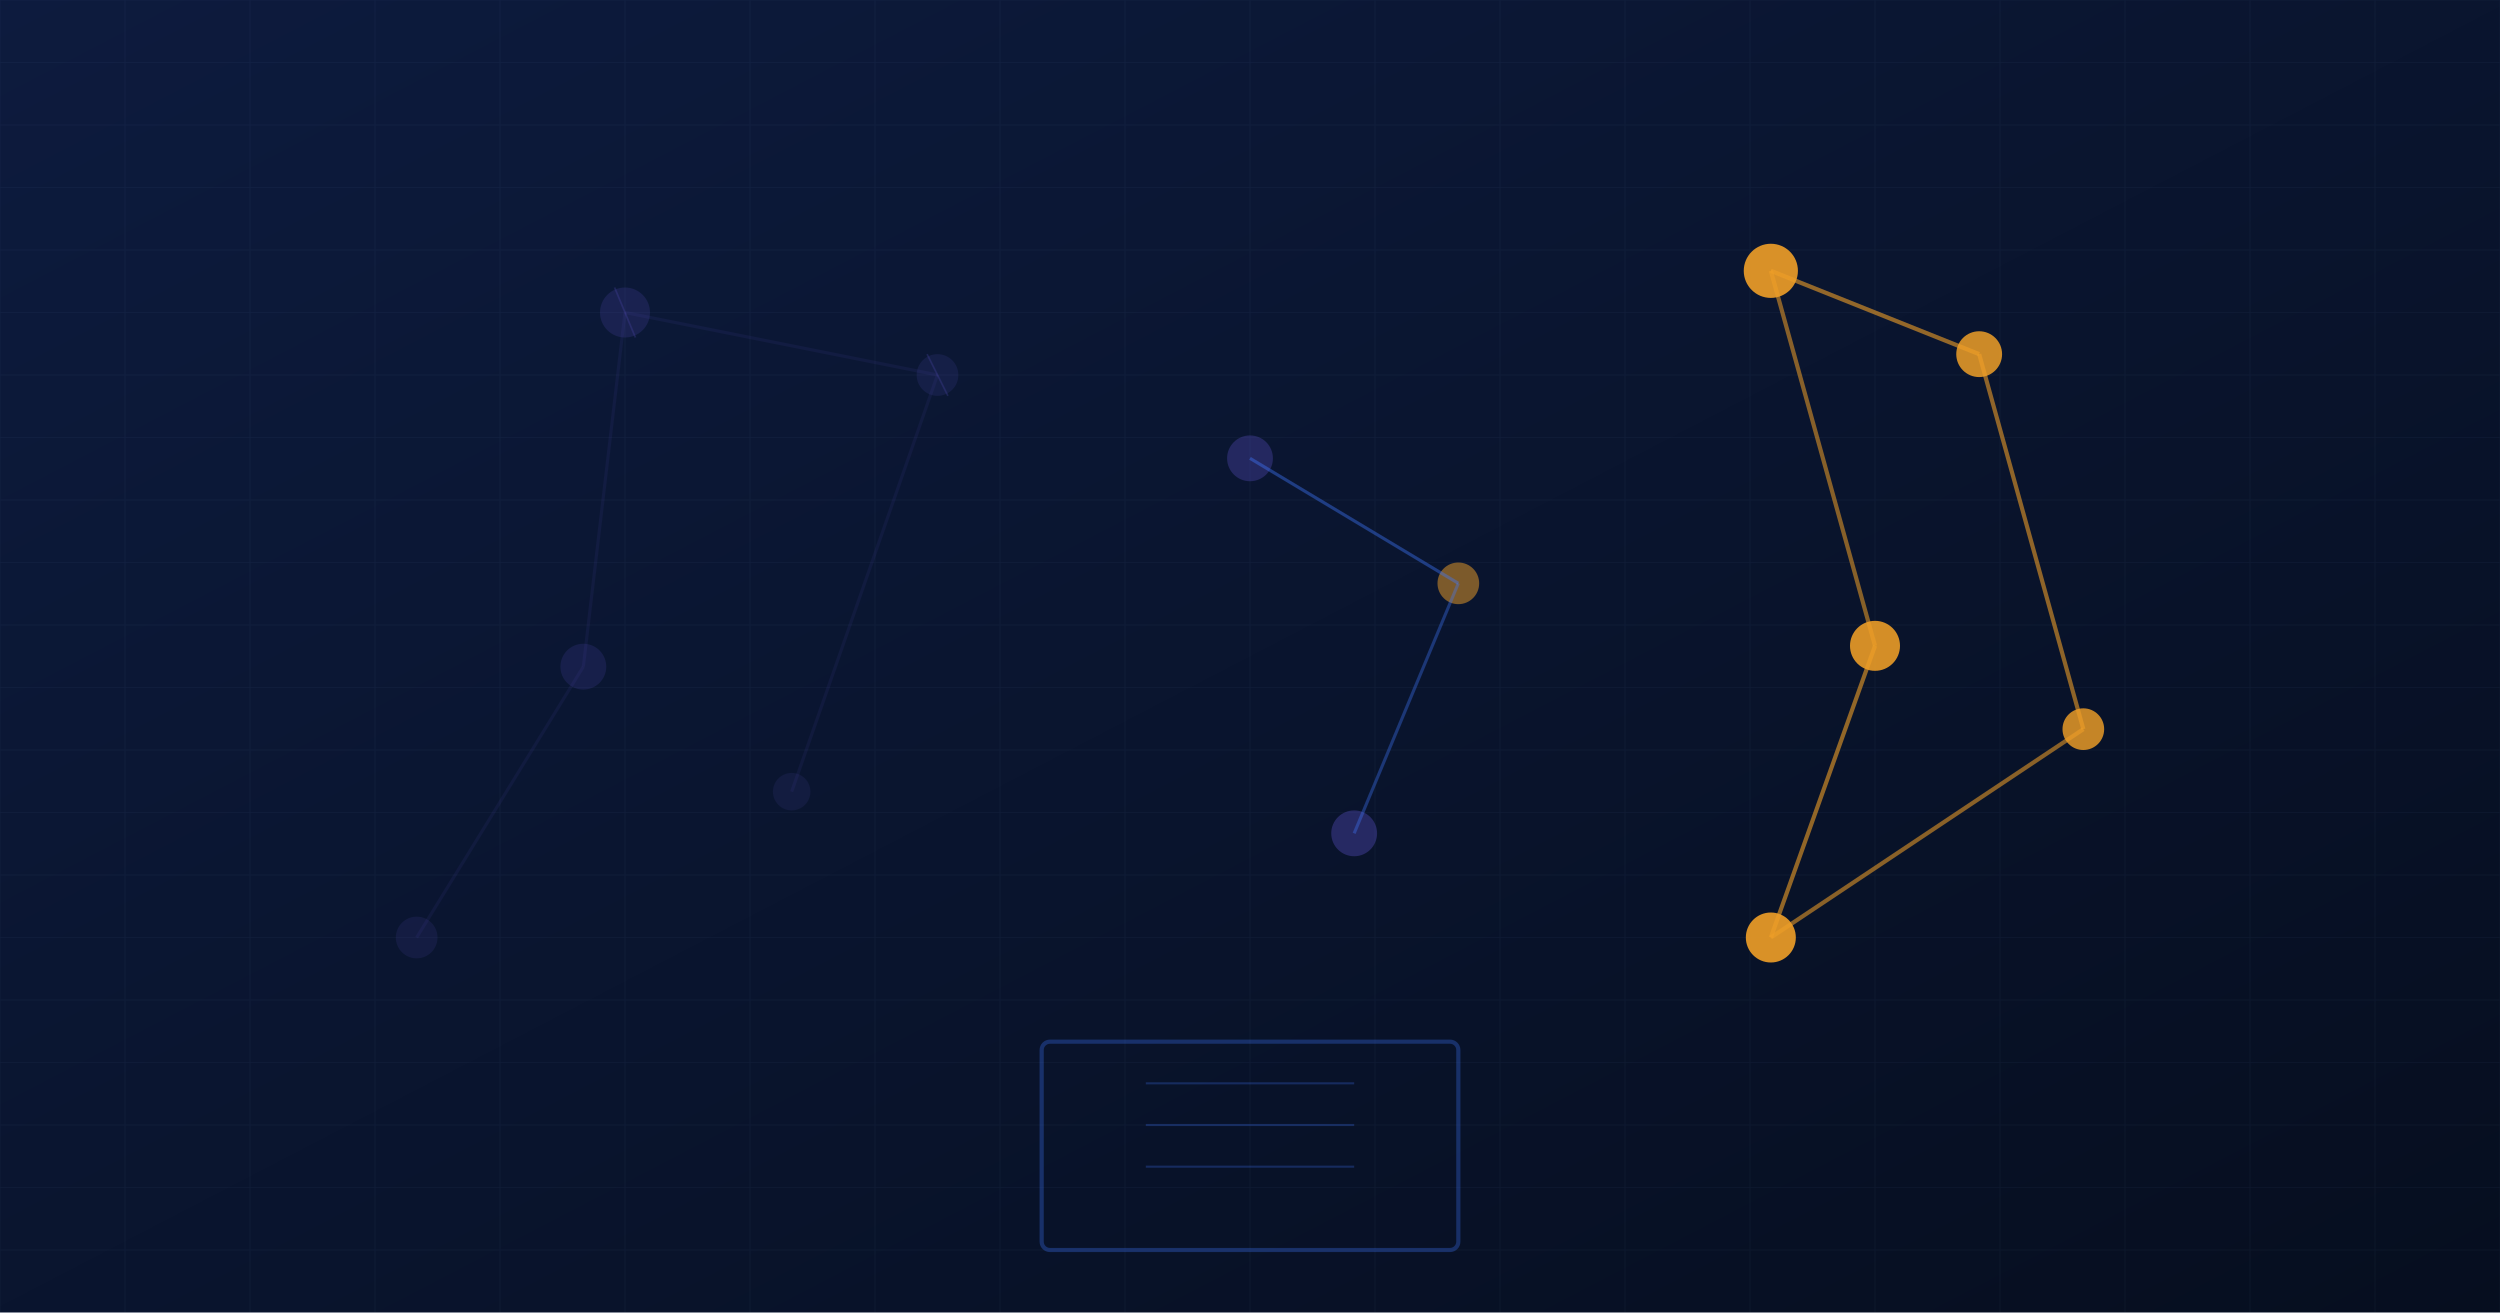
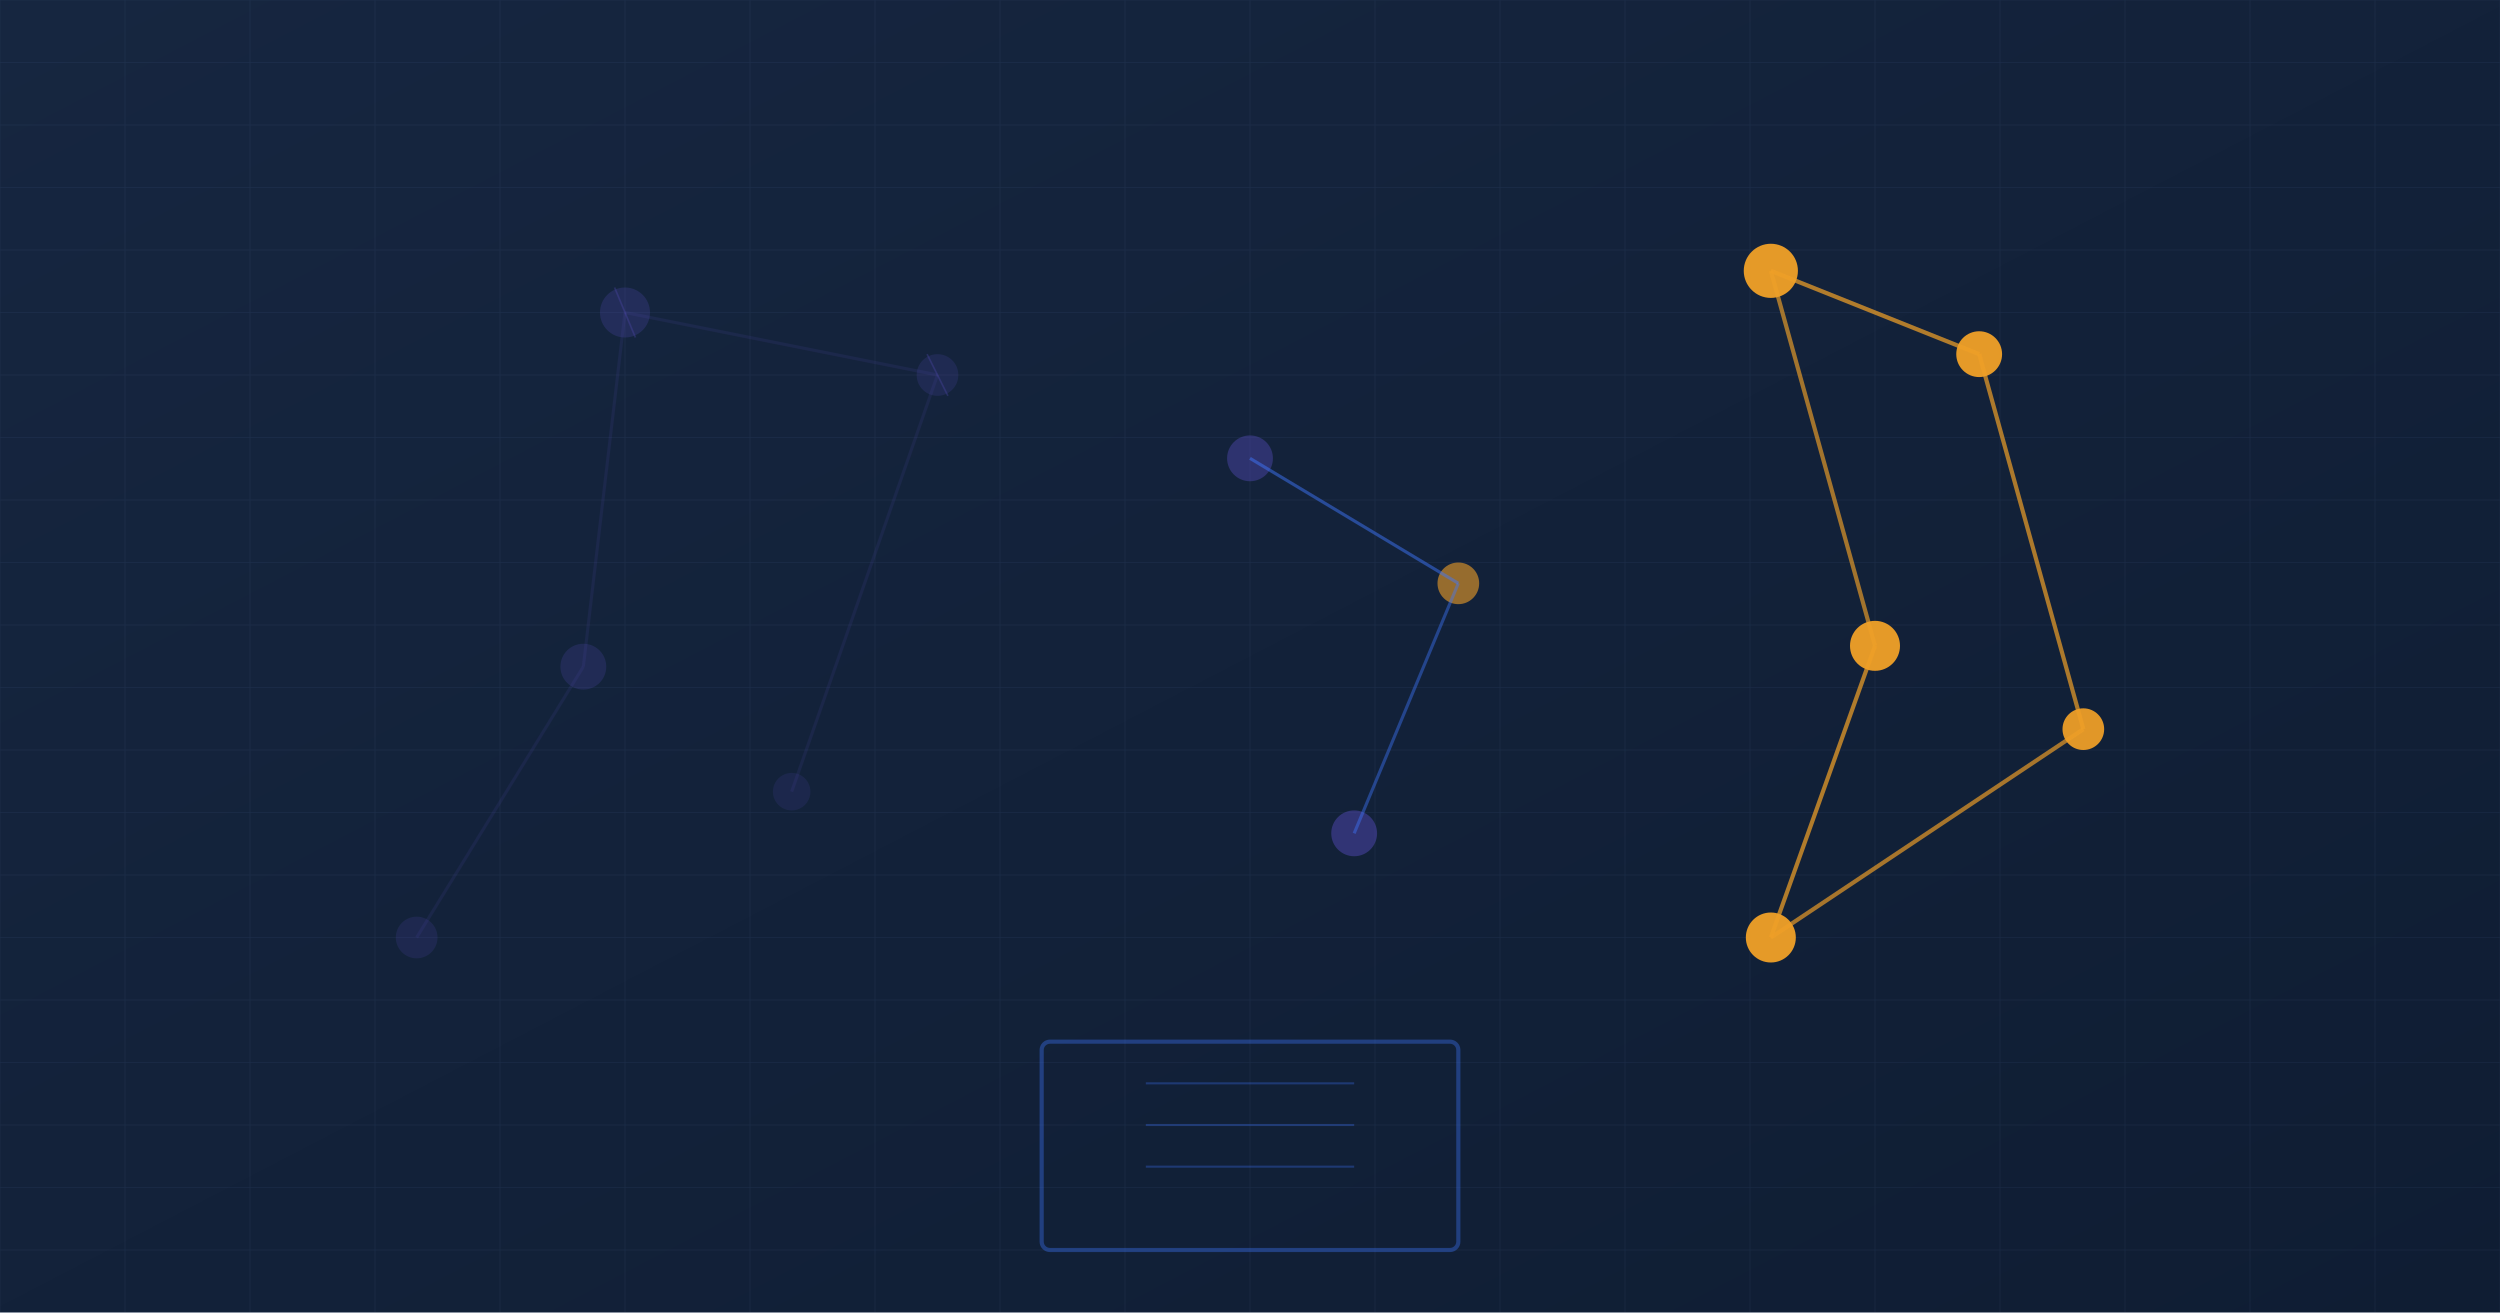
<svg xmlns="http://www.w3.org/2000/svg" width="1200" height="630" viewBox="0 0 1200 630">
  <defs>
    <linearGradient id="bgGrad1" x1="0%" y1="0%" x2="100%" y2="100%">
-       <stop offset="0%" style="stop-color:#0d1b3e;stop-opacity:1" />
-       <stop offset="100%" style="stop-color:#060e1f;stop-opacity:1" />
+       <stop offset="0%" style="stop-color:#162640;stop-opacity:1" />
+       <stop offset="100%" style="stop-color:#0f1d33;stop-opacity:1" />
    </linearGradient>
  </defs>
  <rect width="1200" height="630" fill="url(#bgGrad1)" />
-   <g stroke="#91c1ff" stroke-width="0.3" opacity="0.06">
+   <g stroke="#91c1ff" stroke-width="0.3" opacity="0.08">
    <line x1="0" y1="0" x2="1200" y2="0" />
    <line x1="0" y1="30" x2="1200" y2="30" />
    <line x1="0" y1="60" x2="1200" y2="60" />
    <line x1="0" y1="90" x2="1200" y2="90" />
    <line x1="0" y1="120" x2="1200" y2="120" />
    <line x1="0" y1="150" x2="1200" y2="150" />
    <line x1="0" y1="180" x2="1200" y2="180" />
    <line x1="0" y1="210" x2="1200" y2="210" />
    <line x1="0" y1="240" x2="1200" y2="240" />
    <line x1="0" y1="270" x2="1200" y2="270" />
    <line x1="0" y1="300" x2="1200" y2="300" />
    <line x1="0" y1="330" x2="1200" y2="330" />
    <line x1="0" y1="360" x2="1200" y2="360" />
    <line x1="0" y1="390" x2="1200" y2="390" />
    <line x1="0" y1="420" x2="1200" y2="420" />
    <line x1="0" y1="450" x2="1200" y2="450" />
    <line x1="0" y1="480" x2="1200" y2="480" />
    <line x1="0" y1="510" x2="1200" y2="510" />
    <line x1="0" y1="540" x2="1200" y2="540" />
    <line x1="0" y1="570" x2="1200" y2="570" />
    <line x1="0" y1="600" x2="1200" y2="600" />
    <line x1="0" y1="630" x2="1200" y2="630" />
    <line x1="0" y1="0" x2="0" y2="630" />
    <line x1="60" y1="0" x2="60" y2="630" />
    <line x1="120" y1="0" x2="120" y2="630" />
    <line x1="180" y1="0" x2="180" y2="630" />
    <line x1="240" y1="0" x2="240" y2="630" />
    <line x1="300" y1="0" x2="300" y2="630" />
    <line x1="360" y1="0" x2="360" y2="630" />
    <line x1="420" y1="0" x2="420" y2="630" />
    <line x1="480" y1="0" x2="480" y2="630" />
    <line x1="540" y1="0" x2="540" y2="630" />
    <line x1="600" y1="0" x2="600" y2="630" />
    <line x1="660" y1="0" x2="660" y2="630" />
    <line x1="720" y1="0" x2="720" y2="630" />
    <line x1="780" y1="0" x2="780" y2="630" />
    <line x1="840" y1="0" x2="840" y2="630" />
    <line x1="900" y1="0" x2="900" y2="630" />
    <line x1="960" y1="0" x2="960" y2="630" />
    <line x1="1020" y1="0" x2="1020" y2="630" />
    <line x1="1080" y1="0" x2="1080" y2="630" />
    <line x1="1140" y1="0" x2="1140" y2="630" />
    <line x1="1200" y1="0" x2="1200" y2="630" />
  </g>
-   <circle cx="300" cy="150" r="12" fill="#534AB7" opacity="0.2" />
-   <circle cx="450" cy="180" r="10" fill="#534AB7" opacity="0.15" />
-   <circle cx="280" cy="320" r="11" fill="#534AB7" opacity="0.18" />
-   <circle cx="380" cy="380" r="9" fill="#534AB7" opacity="0.12" />
-   <circle cx="200" cy="450" r="10" fill="#534AB7" opacity="0.14" />
-   <line x1="300" y1="150" x2="450" y2="180" stroke="#534AB7" stroke-width="1.5" opacity="0.1" />
-   <line x1="300" y1="150" x2="280" y2="320" stroke="#534AB7" stroke-width="1.5" opacity="0.1" />
-   <line x1="450" y1="180" x2="380" y2="380" stroke="#534AB7" stroke-width="1.5" opacity="0.1" />
-   <line x1="280" y1="320" x2="200" y2="450" stroke="#534AB7" stroke-width="1.5" opacity="0.1" />
-   <line x1="295" y1="138" x2="305" y2="162" stroke="#534AB7" stroke-width="0.8" opacity="0.25" />
-   <line x1="445" y1="170" x2="455" y2="190" stroke="#534AB7" stroke-width="0.8" opacity="0.25" />
-   <circle cx="850" cy="130" r="13" fill="#EF9F27" opacity="0.9" />
-   <circle cx="950" cy="170" r="11" fill="#EF9F27" opacity="0.85" />
-   <circle cx="900" cy="310" r="12" fill="#EF9F27" opacity="0.88" />
-   <circle cx="1000" cy="350" r="10" fill="#EF9F27" opacity="0.82" />
-   <circle cx="850" cy="450" r="12" fill="#EF9F27" opacity="0.9" />
-   <line x1="850" y1="130" x2="950" y2="170" stroke="#EF9F27" stroke-width="2" opacity="0.6" />
-   <line x1="850" y1="130" x2="900" y2="310" stroke="#EF9F27" stroke-width="2" opacity="0.55" />
-   <line x1="950" y1="170" x2="1000" y2="350" stroke="#EF9F27" stroke-width="2" opacity="0.58" />
-   <line x1="900" y1="310" x2="850" y2="450" stroke="#EF9F27" stroke-width="2" opacity="0.6" />
-   <line x1="1000" y1="350" x2="850" y2="450" stroke="#EF9F27" stroke-width="2" opacity="0.56" />
-   <circle cx="600" cy="220" r="11" fill="#534AB7" opacity="0.35" />
-   <circle cx="700" cy="280" r="10" fill="#EF9F27" opacity="0.5" />
-   <circle cx="650" cy="400" r="11" fill="#534AB7" opacity="0.4" />
-   <line x1="600" y1="220" x2="700" y2="280" stroke="#3E77FF" stroke-width="1.5" opacity="0.4" />
-   <line x1="700" y1="280" x2="650" y2="400" stroke="#3E77FF" stroke-width="1.5" opacity="0.35" />
-   <rect x="500" y="500" width="200" height="100" fill="none" stroke="#3E77FF" stroke-width="2" opacity="0.3" rx="4" />
-   <line x1="550" y1="520" x2="650" y2="520" stroke="#3E77FF" stroke-width="1" opacity="0.25" />
-   <line x1="550" y1="540" x2="650" y2="540" stroke="#3E77FF" stroke-width="1" opacity="0.25" />
-   <line x1="550" y1="560" x2="650" y2="560" stroke="#3E77FF" stroke-width="1" opacity="0.25" />
+   <circle cx="300" cy="150" r="12" fill="#534AB7" opacity="0.24" />
+   <circle cx="450" cy="180" r="10" fill="#534AB7" opacity="0.18" />
+   <circle cx="280" cy="320" r="11" fill="#534AB7" opacity="0.216" />
+   <circle cx="380" cy="380" r="9" fill="#534AB7" opacity="0.144" />
+   <circle cx="200" cy="450" r="10" fill="#534AB7" opacity="0.168" />
+   <line x1="300" y1="150" x2="450" y2="180" stroke="#534AB7" stroke-width="1.5" opacity="0.12" />
+   <line x1="300" y1="150" x2="280" y2="320" stroke="#534AB7" stroke-width="1.5" opacity="0.12" />
+   <line x1="450" y1="180" x2="380" y2="380" stroke="#534AB7" stroke-width="1.5" opacity="0.12" />
+   <line x1="280" y1="320" x2="200" y2="450" stroke="#534AB7" stroke-width="1.5" opacity="0.12" />
+   <line x1="295" y1="138" x2="305" y2="162" stroke="#534AB7" stroke-width="0.8" opacity="0.3" />
+   <line x1="445" y1="170" x2="455" y2="190" stroke="#534AB7" stroke-width="0.8" opacity="0.3" />
+   <circle cx="850" cy="130" r="13" fill="#EF9F27" opacity="0.95" />
+   <circle cx="950" cy="170" r="11" fill="#EF9F27" opacity="0.95" />
+   <circle cx="900" cy="310" r="12" fill="#EF9F27" opacity="0.952" />
+   <circle cx="1000" cy="350" r="10" fill="#EF9F27" opacity="0.936" />
+   <circle cx="850" cy="450" r="12" fill="#EF9F27" opacity="0.95" />
+   <line x1="850" y1="130" x2="950" y2="170" stroke="#EF9F27" stroke-width="2" opacity="0.72" />
+   <line x1="850" y1="130" x2="900" y2="310" stroke="#EF9F27" stroke-width="2" opacity="0.66" />
+   <line x1="950" y1="170" x2="1000" y2="350" stroke="#EF9F27" stroke-width="2" opacity="0.696" />
+   <line x1="900" y1="310" x2="850" y2="450" stroke="#EF9F27" stroke-width="2" opacity="0.72" />
+   <line x1="1000" y1="350" x2="850" y2="450" stroke="#EF9F27" stroke-width="2" opacity="0.672" />
+   <circle cx="600" cy="220" r="11" fill="#534AB7" opacity="0.42" />
+   <circle cx="700" cy="280" r="10" fill="#EF9F27" opacity="0.6" />
+   <circle cx="650" cy="400" r="11" fill="#534AB7" opacity="0.48" />
+   <line x1="600" y1="220" x2="700" y2="280" stroke="#3E77FF" stroke-width="1.5" opacity="0.48" />
+   <line x1="700" y1="280" x2="650" y2="400" stroke="#3E77FF" stroke-width="1.5" opacity="0.42" />
+   <rect x="500" y="500" width="200" height="100" fill="none" stroke="#3E77FF" stroke-width="2" opacity="0.36" rx="4" />
+   <line x1="550" y1="520" x2="650" y2="520" stroke="#3E77FF" stroke-width="1" opacity="0.3" />
+   <line x1="550" y1="540" x2="650" y2="540" stroke="#3E77FF" stroke-width="1" opacity="0.3" />
+   <line x1="550" y1="560" x2="650" y2="560" stroke="#3E77FF" stroke-width="1" opacity="0.3" />
</svg>
